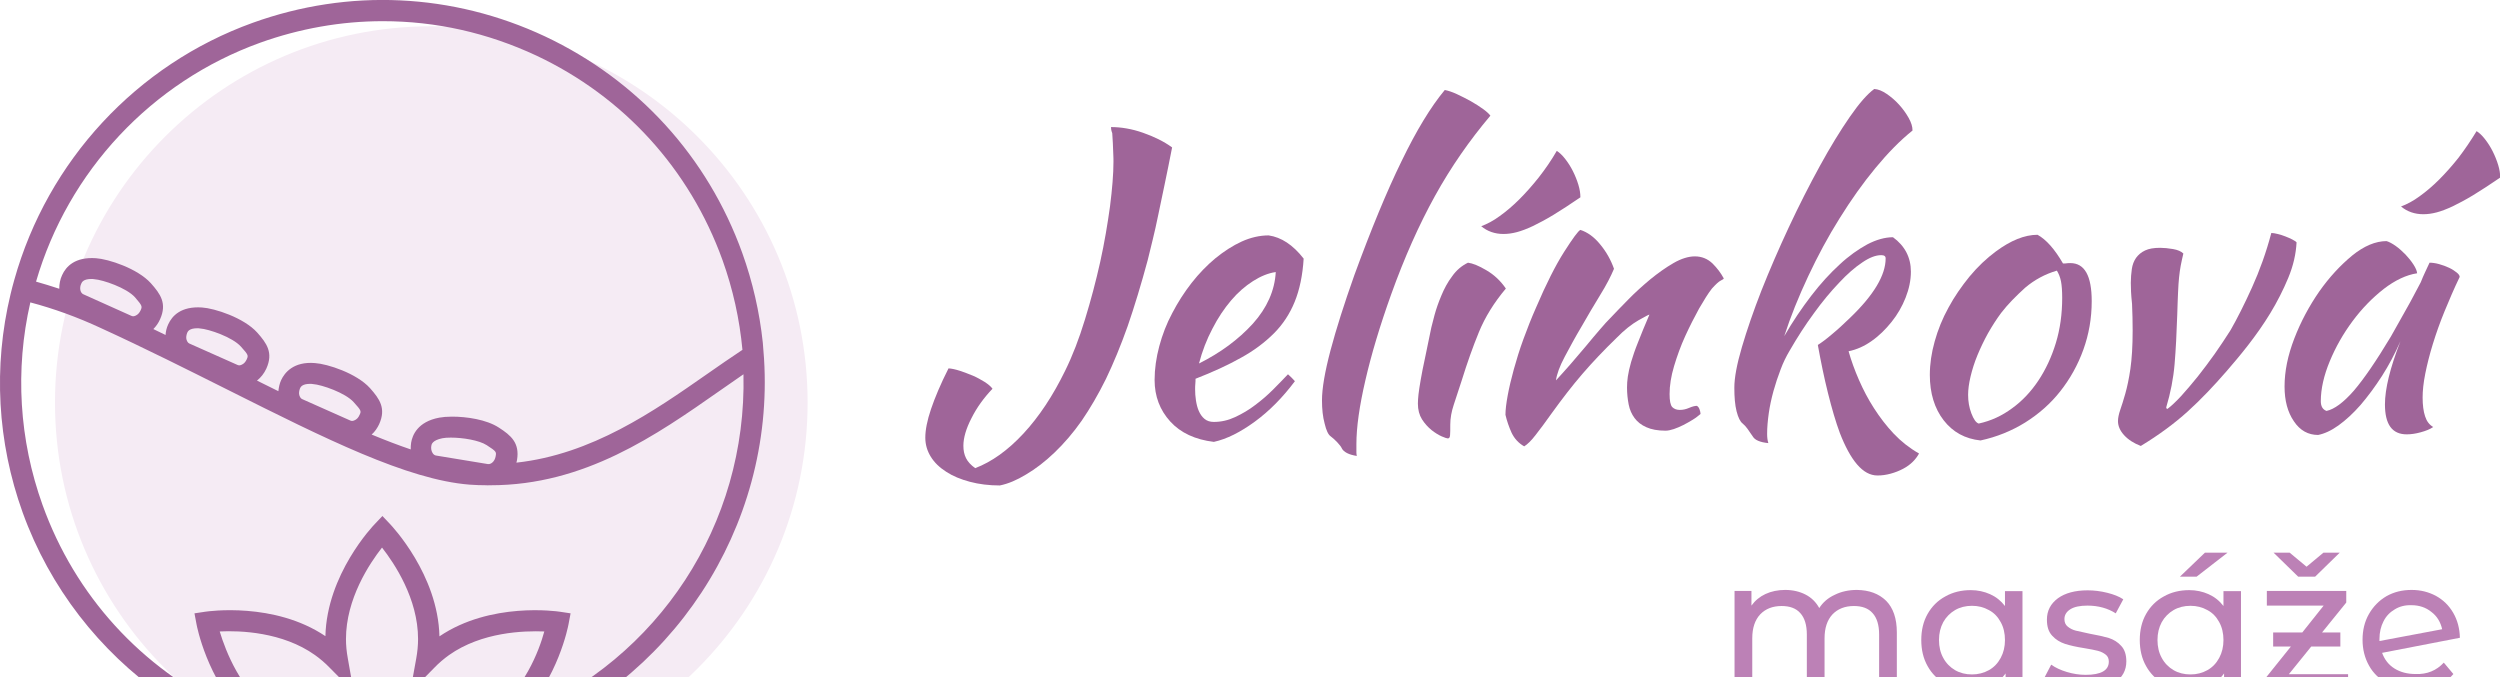
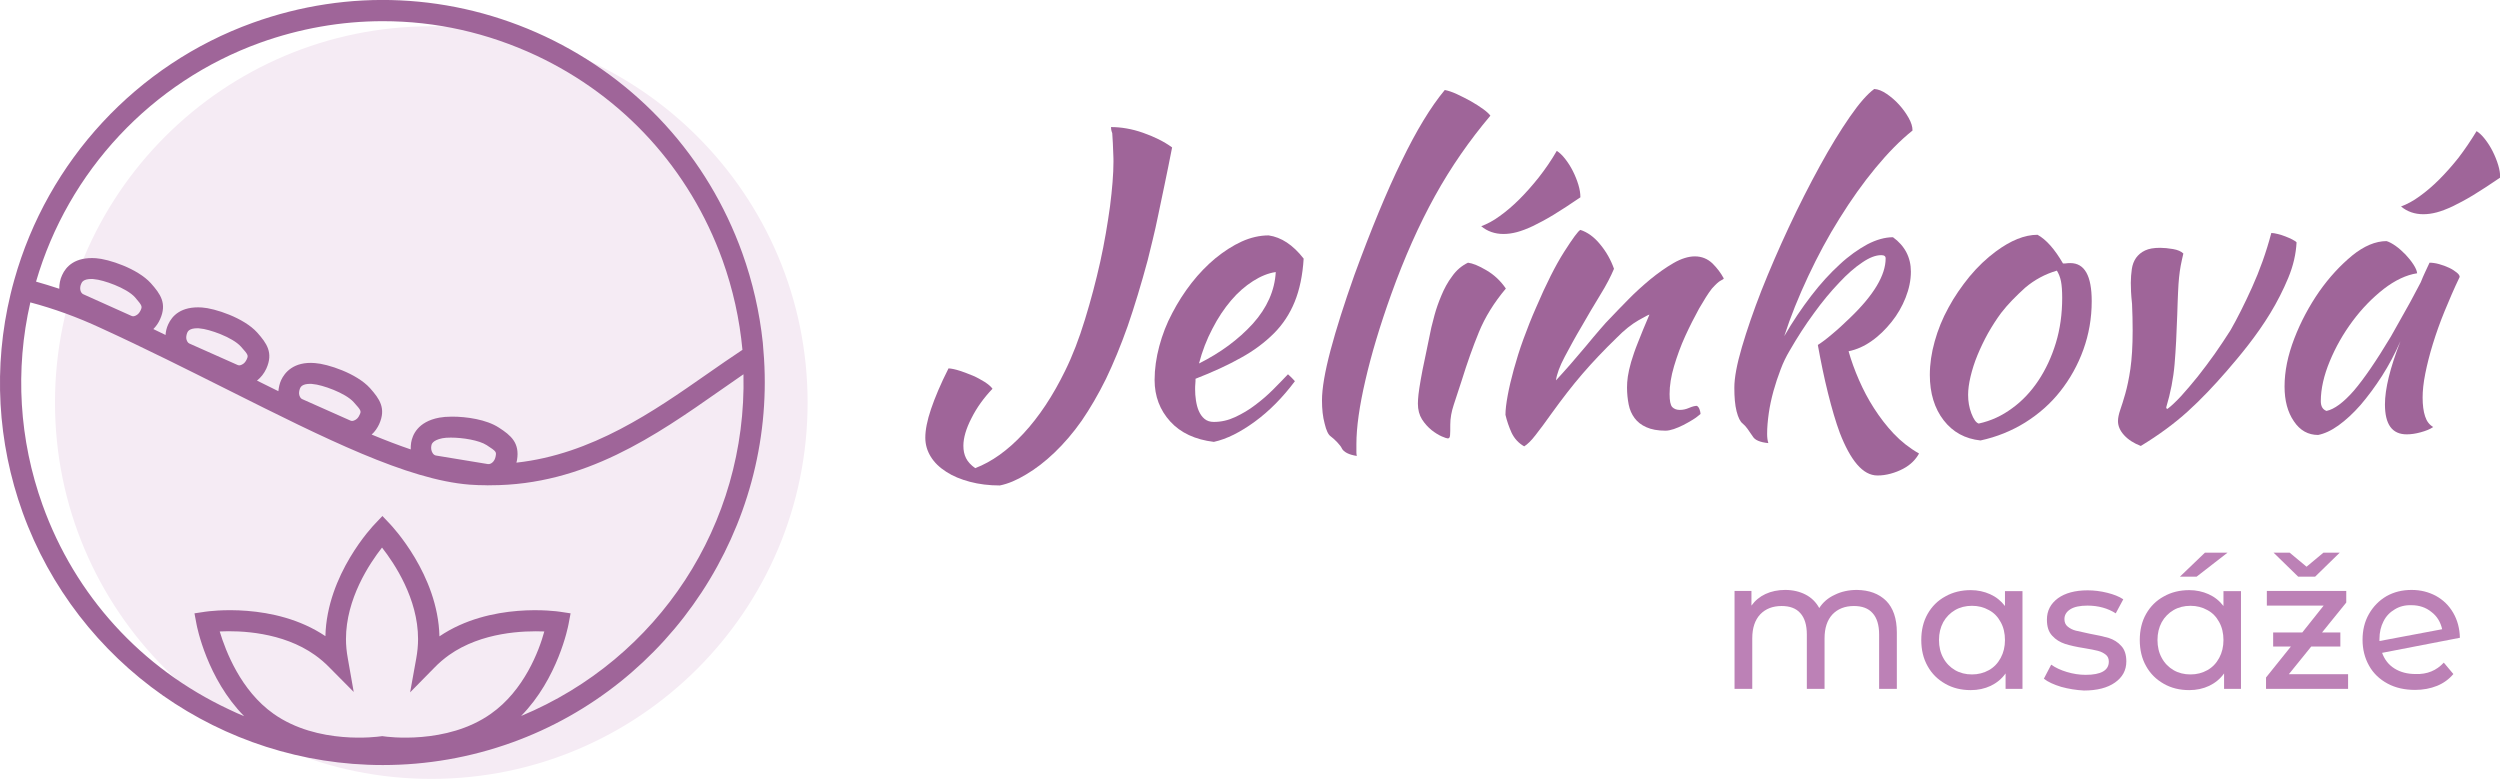
- <svg xmlns="http://www.w3.org/2000/svg" version="1.1" id="Vrstva_1" viewBox="0 0 1227.7 332.4">
+ <svg xmlns="http://www.w3.org/2000/svg" version="1.1" id="Vrstva_1" viewBox="0 0 1227.7 382.4">
  <style type="text/css">
	.st0{fill:#f5ebf4;}
	.st1{fill:#9f6599;}
	.st2{fill:#bc81b6;}
</style>
  <g>
    <g>
      <g>
        <path class="st1" d="M545.6,62.4c5,0,10.3,0.9,15.7,2.8c5.4,1.9,10.2,4.2,14.3,7.2c-1.3,6.8-2.6,12.9-3.7,18.3c-1.1,5.4-2.2,10.4-3.1,14.8     c-0.9,4.4-1.8,8.5-2.7,12.1c-0.9,3.6-1.7,7.1-2.5,10.2c-3.2,11.9-6.5,22.7-9.8,32.3c-3.4,9.6-7,18.3-10.7,26     c-3.8,7.7-7.8,14.5-11.9,20.5c-4.2,6-8.7,11.2-13.4,15.7c-4.6,4.4-9.3,8-13.9,10.7c-4.6,2.8-8.9,4.6-12.9,5.4     c-5.3,0-10.2-0.6-14.7-1.8c-4.5-1.2-8.4-2.8-11.6-4.9c-3.3-2.1-5.8-4.5-7.6-7.4c-1.8-2.9-2.7-6-2.7-9.4c0-3.7,0.9-8.4,2.8-14     c1.9-5.6,4.7-12.3,8.6-20c1.6,0.1,3.4,0.5,5.6,1.2c2.1,0.7,4.2,1.5,6.4,2.4c2.1,0.9,4,2,5.8,3.1c1.7,1.1,3,2.2,3.8,3.3     c-4.2,4.4-7.7,9.2-10.3,14.4c-2.7,5.2-4,9.8-4,13.6c0,2.3,0.4,4.3,1.3,6.1c0.9,1.8,2.4,3.4,4.5,4.9c8.1-3.1,16-8.7,23.7-17     c7.7-8.3,14.5-18.6,20.5-30.9c3.6-7.3,6.8-15.6,9.7-25.1c2.9-9.4,5.4-18.9,7.5-28.3c2.1-9.5,3.6-18.6,4.8-27.2     c1.1-8.7,1.7-16,1.7-22c0-0.9,0-2.2-0.1-3.9c-0.1-1.7-0.1-3.4-0.2-5.2c-0.1-1.8-0.2-3.4-0.3-4.9     C545.6,63.9,545.6,62.9,545.6,62.4z" />
        <path class="st1" d="M640.2,127c-0.5,8.2-2,15.3-4.4,21.2c-2.4,5.9-5.8,11.1-10.2,15.5c-4.4,4.4-9.8,8.5-16.2,12c-6.4,3.6-13.8,7-22.3,10.3     c0,0.8,0,1.6-0.1,2.5c-0.1,0.9-0.1,1.8-0.1,2.7c0,1.7,0.1,3.5,0.4,5.4c0.3,1.9,0.7,3.6,1.4,5.2c0.7,1.6,1.6,2.9,2.8,3.9     c1.2,1,2.7,1.5,4.6,1.5c3.6,0,7.1-0.8,10.5-2.4c3.4-1.6,6.7-3.5,9.8-5.9c3.1-2.3,6-4.8,8.8-7.6c2.7-2.7,5.1-5.2,7.3-7.5     c1.3,1.2,2.5,2.3,3.4,3.4c-6,8-12.5,14.6-19.6,19.8c-7.1,5.2-13.8,8.6-20.2,10c-9.1-1.1-16.3-4.4-21.4-10     c-5.1-5.6-7.7-12.4-7.7-20.4c0-5.4,0.8-11,2.3-16.6c1.5-5.6,3.6-11.1,6.4-16.3c2.7-5.2,5.9-10.2,9.5-14.8     c3.6-4.6,7.6-8.7,11.7-12.1c4.2-3.4,8.5-6.2,12.9-8.2c4.4-2,8.9-3,13.2-3C629.2,116.5,634.9,120.2,640.2,127z M626.5,133.6     c-3.6,0.5-7.3,2-11.1,4.4c-3.8,2.4-7.5,5.6-10.8,9.5c-3.4,4-6.5,8.6-9.2,13.9c-2.8,5.3-5,11-6.6,17.1     c10.6-5.3,19.4-11.8,26.5-19.6C622.2,151.2,626,142.7,626.5,133.6z" />
        <path class="st1" d="M649.2,196.6c0-5.8,1.4-14,4.2-24.6c2.8-10.5,6.7-22.8,11.7-36.9c8.2-22.4,15.9-41.1,23.2-56     c7.2-14.9,14.3-26.6,21.2-34.9c1.6,0.3,3.5,0.9,5.9,2c2.3,1.1,4.6,2.2,6.9,3.5c2.3,1.3,4.3,2.6,6.1,3.9c1.8,1.3,2.9,2.4,3.5,3.2     c-10.3,12.2-19.4,25.3-27.2,39.4c-7.8,14.1-15,30.2-21.5,48.3c-5.6,15.6-9.8,29.7-12.7,42.3c-2.9,12.5-4.4,23-4.4,31.3     c0,2.3,0,3.6,0,4.2c0,0.5,0.1,1.1,0.2,1.6c-1.9-0.3-3.4-0.7-4.8-1.4c-1.3-0.7-2.2-1.5-2.6-2.4c-0.3-0.7-1-1.6-2.2-2.9     c-1.2-1.3-2.3-2.2-3.2-2.9c-1.2-0.8-2.2-2.9-3-6.3C649.6,204.7,649.2,200.9,649.2,196.6z" />
        <path class="st1" d="M696.3,198.2c0-1.2,0.1-2.7,0.3-4.6c0.2-1.9,0.6-4.2,1.1-7.2c0.5-2.9,1.2-6.5,2.1-10.6c0.9-4.2,1.9-9.2,3.1-15     c0.3-1.2,0.8-3.2,1.6-6.2c0.8-2.9,1.9-6.1,3.3-9.4c1.4-3.4,3.1-6.6,5.3-9.5c2.1-3,4.7-5.2,7.8-6.7c2.3,0.3,5.3,1.5,9,3.7     c3.8,2.2,7,5.2,9.6,9c-5.8,6.9-10.2,14-13.2,21.3c-3,7.3-5.8,15.2-8.5,23.9c-1.5,4.6-2.8,8.6-3.9,11.9c-1.1,3.3-1.7,6.6-1.7,9.7     c0,2.4,0,4.1-0.1,5.2c-0.1,1.1-0.4,1.6-1.1,1.6c-0.4,0-1.4-0.3-3-1c-1.6-0.7-3.2-1.7-5-3.1c-1.7-1.4-3.3-3.1-4.7-5.3     C697,203.8,696.3,201.3,696.3,198.2z M764.5,74.1c1.3,0.8,2.7,2.1,4.1,3.9c1.4,1.8,2.7,3.8,3.8,6c1.1,2.2,2,4.4,2.7,6.7     c0.7,2.3,1,4.3,1,6.2c-5,3.4-9.4,6.3-13.2,8.6c-3.8,2.3-7.2,4.1-10.1,5.5c-3,1.4-5.6,2.4-7.9,3c-2.3,0.6-4.4,0.9-6.6,0.9     c-4.2,0-7.9-1.3-10.9-3.8c2.9-1.1,6-2.7,9.1-5c3.2-2.3,6.4-5,9.6-8.2c3.2-3.2,6.4-6.8,9.5-10.7C758.8,83.1,761.8,78.8,764.5,74.1     z" />
        <path class="st1" d="M776.1,112.9c3.4,1.1,6.7,3.4,9.7,7.1c3,3.6,5.3,7.7,6.8,12c-1.5,3.6-3.7,7.9-6.8,12.9c-3.1,5-6.1,10.2-9.1,15.4     c-3.1,5.2-5.8,10.2-8.3,14.9c-2.5,4.7-3.9,8.6-4.3,11.6c2.1-2.3,4.5-4.9,7.1-7.9c2.6-3,5.1-6,7.6-8.9c2.5-3,4.7-5.7,6.9-8.2     c2.1-2.5,3.8-4.3,5-5.5c2.5-2.7,5.5-5.7,8.9-9.2c3.4-3.5,7.1-6.8,10.8-9.9c3.8-3.1,7.6-5.8,11.4-8c3.8-2.2,7.4-3.3,10.5-3.3     c3.4,0,6.3,1.2,8.7,3.5c2.3,2.3,4.1,4.7,5.5,7.3c0,0.3-0.5,0.6-1.5,1.1c-1,0.5-2.4,1.8-4.3,3.9c-1.9,2.4-3.9,5.7-6.3,9.8     c-2.3,4.2-4.6,8.7-6.8,13.5c-2.2,4.8-4,9.8-5.5,14.8c-1.5,5-2.2,9.6-2.2,13.7c0,3.3,0.4,5.4,1.3,6.4c0.9,0.9,2.1,1.4,3.7,1.4     c1.5,0,3-0.3,4.6-1c1.6-0.7,2.9-1,3.8-1c0.5,0.3,1,0.8,1.3,1.7c0.3,0.9,0.5,1.6,0.5,2.3c-1.1,0.9-2.3,1.9-3.8,2.8     c-1.5,0.9-3,1.8-4.6,2.6c-1.6,0.8-3.2,1.5-4.7,2c-1.5,0.5-2.9,0.8-4.1,0.8c-3.8,0-7-0.6-9.4-1.7c-2.5-1.1-4.4-2.6-5.8-4.5     c-1.4-1.9-2.4-4.1-2.9-6.7c-0.5-2.6-0.8-5.3-0.8-8.3c0-1.6,0.1-3.4,0.4-5.4c0.3-2,0.8-4.3,1.6-7.1c0.8-2.7,1.9-6,3.4-9.7     c1.5-3.8,3.3-8.3,5.6-13.6c-0.3,0-2.1,0.9-5.4,2.8c-3.3,1.9-6.9,4.7-10.7,8.6c-6.2,6-11.8,11.9-16.8,17.7     c-5,5.8-10,12.3-15.2,19.5c-2.9,4.1-5.5,7.6-7.7,10.4c-2.2,2.9-4.1,4.7-5.7,5.7c-2.8-1.6-4.8-3.8-6.2-6.7c-1.3-2.9-2.3-5.8-3-8.8     c0-2.5,0.4-5.7,1.1-9.5c0.7-3.8,1.7-8.1,3-12.8c1.3-4.7,2.8-9.6,4.7-14.8c1.9-5.2,3.9-10.3,6.2-15.5c5-11.7,9.6-20.8,13.8-27.4     C772.4,117,775,113.4,776.1,112.9z" />
        <path class="st1" d="M851.7,190.4c0-4.8,1.2-11.4,3.7-19.9c2.5-8.5,5.7-17.8,9.6-27.8c4-10.1,8.5-20.5,13.5-31.2c5-10.7,10.1-20.7,15.2-30     c5.1-9.3,10-17.3,14.7-24.1c4.7-6.8,8.7-11.3,12-13.7c1.9,0.1,3.9,0.9,6.1,2.4c2.2,1.5,4.2,3.2,6.1,5.3c1.9,2.1,3.4,4.2,4.7,6.5     c1.3,2.3,1.9,4.3,1.9,6.2c-6,4.8-12,10.9-18.2,18.4c-6.2,7.5-12,15.7-17.6,24.7c-5.6,8.9-10.7,18.4-15.4,28.4     c-4.7,10-8.7,19.9-11.8,29.5c4.2-7.3,8.7-13.9,13.3-19.9c4.6-6,9.3-11.1,13.9-15.3c4.6-4.3,9.2-7.5,13.6-9.9     c4.4-2.3,8.7-3.5,12.6-3.5c5.8,4.2,8.8,9.9,8.8,16.9c0,4.2-0.9,8.5-2.6,12.8c-1.7,4.3-4,8.3-6.9,11.9c-2.9,3.6-6.1,6.8-9.7,9.3     c-3.6,2.6-7.5,4.3-11.4,5.1c1.3,4.6,3,9.3,5.1,14.1c2.1,4.8,4.5,9.4,7.4,13.9c2.9,4.5,6.1,8.7,9.7,12.5c3.6,3.8,7.8,7.1,12.4,9.7     c-0.7,1.3-1.7,2.7-3,4c-1.3,1.3-2.9,2.5-4.8,3.5c-1.9,1-3.9,1.8-6.1,2.4s-4.3,0.9-6.5,0.9c-3.6,0-6.9-1.8-10-5.4     c-3.1-3.6-5.9-8.8-8.5-15.5c-2-5.4-3.9-11.9-5.8-19.5c-1.9-7.6-3.5-15.4-5-23.7c1.9-1.2,4.2-2.9,7-5.3c2.8-2.3,5.7-5,8.8-8     c11.7-11.2,17.5-21,17.5-29.2c0-1.1-0.7-1.6-2.2-1.6c-2.7,0-5.8,1.2-9.3,3.6c-3.6,2.4-7.4,5.7-11.4,10c-4,4.2-8.2,9.2-12.3,14.9     c-4.2,5.7-8.2,11.9-12,18.5c-1.6,2.7-3.1,5.7-4.4,9.2c-1.3,3.4-2.5,7-3.5,10.6c-1,3.7-1.8,7.3-2.3,10.9c-0.5,3.6-0.8,6.9-0.8,10     c0,1.9,0.2,3.4,0.6,4.6c-4.1-0.4-6.6-1.5-7.6-3.2c-1.1-1.6-2-2.9-2.7-3.9c-0.7-1-1.5-1.8-2.3-2.5c-1.2-0.9-2.2-2.9-3-6     C852,198.8,851.7,195,851.7,190.4z" />
        <path class="st1" d="M972.6,216.3c-7.6-0.8-13.6-4.1-18.1-9.9c-4.5-5.8-6.8-13.3-6.8-22.3c0-5.3,0.8-10.8,2.4-16.5c1.6-5.7,3.8-11.2,6.8-16.6     c2.9-5.4,6.4-10.4,10.3-15.2c4-4.8,8.3-8.9,12.9-12.3c7.3-5.4,14.1-8.2,20.5-8.2c4.2,2.3,8.4,7,12.5,14.1c0.7,0,1.3,0,1.8-0.1     c0.5-0.1,1.1-0.1,1.8-0.1c7,0,10.5,6.2,10.5,18.7c0,8.4-1.4,16.3-4.1,23.8c-2.7,7.5-6.5,14.3-11.3,20.4     c-4.8,6.1-10.6,11.2-17.3,15.4C987.9,211.6,980.5,214.6,972.6,216.3z M982.7,153.7c-2.3,3.1-4.4,6.4-6.4,9.9     c-2,3.6-3.7,7.2-5.2,10.8c-1.5,3.6-2.6,7.2-3.4,10.5c-0.8,3.4-1.2,6.4-1.2,9c0,3.2,0.5,6.2,1.6,9.1c1.1,2.9,2.3,4.6,3.6,5     c6-1.3,11.4-3.8,16.4-7.5c5-3.6,9.3-8.2,12.9-13.6c3.6-5.4,6.5-11.6,8.6-18.5c2.1-6.9,3.1-14.3,3.1-22.1c0-3.4-0.2-6.2-0.6-8.2     c-0.4-2-1.1-3.7-2-5.2c-5.8,1.7-11,4.5-15.6,8.4C990,145.4,986,149.4,982.7,153.7z" />
        <path class="st1" d="M1046.4,138.9c0-2.4,0.2-4.6,0.5-6.8c0.3-2.1,1-3.9,2.1-5.5c1.1-1.5,2.5-2.7,4.4-3.6c1.9-0.9,4.3-1.3,7.4-1.3     c1.9,0,3.9,0.2,6.3,0.6c2.3,0.4,4,1.1,5.1,2.2c-0.5,2.3-1,4.2-1.3,6c-0.3,1.7-0.6,3.6-0.8,5.7c-0.2,2.1-0.4,4.5-0.5,7.4     c-0.1,2.9-0.3,6.5-0.4,11c-0.3,9-0.7,17.1-1.3,24.2c-0.6,7.1-2,14.2-4.1,21.2c0,0.5,0.2,0.8,0.6,0.8c2-1.5,4.2-3.6,6.8-6.4     c2.5-2.8,5.2-5.9,8-9.4c2.8-3.5,5.6-7.3,8.4-11.2c2.8-4,5.4-7.9,7.8-11.7c3.2-5.6,6.7-12.5,10.5-20.9c3.8-8.4,7-17.3,9.5-26.8     c0.8,0,1.8,0.2,3.1,0.5c1.3,0.3,2.5,0.7,3.8,1.2c1.3,0.5,2.4,1,3.4,1.5c1,0.5,1.7,1,2.1,1.4c-0.3,5.7-1.6,11.5-4.1,17.5     c-2.5,6-5.4,11.7-8.8,17.3c-3.4,5.6-7.1,10.8-10.9,15.7c-3.8,4.9-7.4,9.1-10.5,12.7c-6.4,7.4-12.8,14.1-19.2,19.9     c-6.4,5.8-14.1,11.5-23,16.9c-3.4-1.3-6.2-3.1-8.2-5.3s-3-4.5-3-6.9c0-1.6,0.4-3.4,1.1-5.5c0.7-2.1,1.6-4.7,2.5-8     c0.9-3.2,1.8-7.3,2.5-12.2c0.7-4.9,1.1-11.1,1.1-18.7c0-4.4-0.1-8.8-0.3-13.2C1046.5,144.7,1046.4,141.3,1046.4,138.9z" />
        <path class="st1" d="M1193.1,129c1.3,0,2.9,0.2,4.7,0.7c1.8,0.5,3.4,1.1,4.9,1.8c1.5,0.7,2.7,1.5,3.7,2.3c1,0.8,1.5,1.5,1.5,2.2     c-2.7,5.6-5.1,11.2-7.4,16.8c-2.3,5.6-4.2,11-5.8,16.2c-1.6,5.2-2.8,10-3.7,14.5c-0.9,4.5-1.3,8.4-1.3,11.7     c0,3.7,0.4,6.8,1.2,9.2c0.8,2.5,2.1,4.2,4,5.3c-1.6,1.1-3.6,1.9-6.2,2.6c-2.5,0.7-4.8,1-6.8,1c-7.2,0-10.7-4.9-10.7-14.7     c0-7.6,2.5-17.9,7.6-31c-2.7,6.1-5.7,11.8-9.1,17.1c-3.4,5.3-7,10.1-10.5,14.2c-3.6,4.1-7.2,7.4-10.8,10c-3.6,2.6-7,4.1-10,4.7     c-4.9,0-8.9-2.2-11.9-6.7c-3.1-4.5-4.6-10.2-4.6-17.1c0-7.5,1.6-15.3,4.8-23.6s7.3-15.9,12.2-23c5-7.1,10.4-12.9,16.2-17.7     c5.8-4.7,11.5-7.1,16.9-7.1c1.3,0.4,2.8,1.2,4.5,2.4c1.7,1.2,3.2,2.6,4.8,4.2c1.5,1.6,2.8,3.2,3.9,4.9c1.1,1.7,1.7,3.1,1.8,4.3     c-5.3,0.8-10.8,3.4-16.4,7.7c-5.6,4.4-10.7,9.6-15.3,15.8c-4.6,6.2-8.3,12.7-11.2,19.7c-2.9,7-4.4,13.6-4.4,19.6     c0,2.5,0.9,4.1,2.8,4.8c3.8-0.8,8.3-4.1,13.3-9.8c5-5.8,11.1-14.7,18.3-26.7c1.3-2.4,2.8-5,4.5-8c1.7-2.9,3.3-6,5.1-9.1     c1.7-3.2,3.4-6.4,5.1-9.6C1190.1,135.2,1191.7,132.1,1193.1,129z" />
        <path class="st1" d="M1216.2,64.4c1.3,0.8,2.7,2.1,4.1,3.9c1.4,1.8,2.7,3.8,3.8,6c1.1,2.2,2,4.4,2.7,6.7c0.7,2.3,1,4.3,1,6.2     c-5,3.4-9.4,6.3-13.2,8.6c-3.8,2.3-7.2,4.1-10.1,5.5c-3,1.4-5.6,2.4-7.9,3c-2.3,0.6-4.4,0.9-6.6,0.9c-4.2,0-7.9-1.3-10.9-3.8     c2.9-1.1,6-2.7,9.1-5c3.2-2.3,6.4-5,9.6-8.2c3.2-3.2,6.4-6.8,9.5-10.7C1210.5,73.3,1213.4,69,1216.2,64.4z" />
      </g>
      <g>
        <path class="st2" d="M926.2,295c3.5,3.5,5.3,8.7,5.3,15.6v27.7h-8.7v-26.7c0-4.7-1.1-8.2-3.2-10.5c-2.1-2.4-5.2-3.5-9.2-3.5     c-4.4,0-7.9,1.4-10.5,4.1c-2.6,2.8-3.9,6.7-3.9,11.8v24.8h-8.7v-26.7c0-4.7-1.1-8.2-3.2-10.5c-2.1-2.4-5.2-3.5-9.2-3.5     c-4.4,0-7.9,1.4-10.5,4.1c-2.6,2.8-3.9,6.7-3.9,11.8v24.8h-8.7v-48.1h8.3v7.2c1.8-2.5,4.1-4.4,6.9-5.7c2.8-1.3,6.1-2,9.7-2     c3.7,0,7.1,0.8,10,2.3c2.9,1.5,5.1,3.7,6.7,6.6c1.8-2.8,4.3-5,7.6-6.5c3.2-1.6,6.9-2.4,10.9-2.4     C917.9,289.8,922.6,291.5,926.2,295z" />
        <path class="st2" d="M993.2,290.2v48.1h-8.3v-7.6c-1.9,2.7-4.4,4.7-7.3,6.1c-3,1.4-6.2,2.1-9.8,2.1c-4.7,0-8.8-1-12.5-3.1     c-3.7-2.1-6.6-4.9-8.7-8.7c-2.1-3.7-3.1-8-3.1-12.8c0-4.8,1-9.1,3.1-12.8c2.1-3.7,5-6.6,8.7-8.6c3.7-2.1,7.9-3.1,12.5-3.1     c3.4,0,6.6,0.7,9.5,2c2.9,1.3,5.3,3.2,7.3,5.8v-7.3H993.2z M976.7,329.1c2.5-1.4,4.4-3.4,5.8-6c1.4-2.6,2.1-5.5,2.1-8.8     c0-3.3-0.7-6.3-2.1-8.8c-1.4-2.6-3.3-4.6-5.8-5.9c-2.5-1.4-5.2-2.1-8.3-2.1c-3.1,0-5.9,0.7-8.3,2.1c-2.4,1.4-4.4,3.4-5.8,5.9     c-1.4,2.6-2.1,5.5-2.1,8.8c0,3.3,0.7,6.3,2.1,8.8c1.4,2.6,3.4,4.6,5.8,6s5.2,2.1,8.3,2.1C971.4,331.2,974.2,330.5,976.7,329.1z" />
        <path class="st2" d="M1012.2,337.3c-3.6-1.1-6.5-2.4-8.5-4l3.6-6.9c2.1,1.5,4.7,2.7,7.7,3.6c3,0.9,6.1,1.4,9.2,1.4     c7.6,0,11.4-2.2,11.4-6.5c0-1.5-0.5-2.6-1.5-3.4c-1-0.8-2.3-1.5-3.9-1.9c-1.5-0.4-3.7-0.8-6.6-1.3c-3.9-0.6-7-1.3-9.5-2.1     c-2.4-0.8-4.6-2.1-6.3-4c-1.8-1.9-2.6-4.5-2.6-7.9c0-4.4,1.8-7.8,5.4-10.5c3.6-2.6,8.5-3.9,14.6-3.9c3.2,0,6.4,0.4,9.6,1.2     c3.2,0.8,5.8,1.8,7.9,3.2l-3.7,6.9c-3.9-2.5-8.6-3.8-13.9-3.8c-3.7,0-6.5,0.6-8.4,1.8c-1.9,1.2-2.9,2.8-2.9,4.8     c0,1.6,0.5,2.8,1.6,3.7c1.1,0.9,2.4,1.6,4,2c1.6,0.4,3.9,0.9,6.8,1.5c3.9,0.7,7,1.4,9.4,2.1c2.4,0.8,4.4,2,6.1,3.9     c1.7,1.8,2.5,4.4,2.5,7.6c0,4.4-1.9,7.8-5.6,10.4c-3.7,2.6-8.8,3.9-15.2,3.9C1019.6,338.9,1015.8,338.3,1012.2,337.3z" />
        <path class="st2" d="M1100.5,290.2v48.1h-8.3v-7.6c-1.9,2.7-4.4,4.7-7.3,6.1c-3,1.4-6.2,2.1-9.8,2.1c-4.7,0-8.8-1-12.5-3.1     c-3.7-2.1-6.6-4.9-8.7-8.7c-2.1-3.7-3.1-8-3.1-12.8c0-4.8,1-9.1,3.1-12.8c2.1-3.7,5-6.6,8.7-8.6c3.7-2.1,7.9-3.1,12.5-3.1     c3.4,0,6.6,0.7,9.5,2c2.9,1.3,5.3,3.2,7.3,5.8v-7.3H1100.5z M1084,329.1c2.5-1.4,4.4-3.4,5.8-6c1.4-2.6,2.1-5.5,2.1-8.8     c0-3.3-0.7-6.3-2.1-8.8c-1.4-2.6-3.3-4.6-5.8-5.9c-2.5-1.4-5.2-2.1-8.3-2.1c-3.1,0-5.9,0.7-8.3,2.1c-2.4,1.4-4.4,3.4-5.8,5.9     c-1.4,2.6-2.1,5.5-2.1,8.8c0,3.3,0.7,6.3,2.1,8.8c1.4,2.6,3.4,4.6,5.8,6c2.4,1.4,5.2,2.1,8.3,2.1     C1078.8,331.2,1081.5,330.5,1084,329.1z M1082.8,271.4h11.1l-15.2,11.8h-8.2L1082.8,271.4z" />
        <path class="st2" d="M1153.1,331.1v7.2h-40.3v-5.6l12.2-15.2h-8.7v-6.9h14.3l10.5-13.2h-27.9v-7.2h39v5.7l-11.9,14.7h9v6.9H1135     l-11,13.6H1153.1z M1149,271.4l-12.1,11.8h-8.3l-12.1-11.8h7.9l8.3,6.9l8.3-6.9H1149z" />
        <path class="st2" d="M1200.1,325.4l4.7,5.6c-2.1,2.5-4.8,4.5-8,5.8c-3.2,1.3-6.9,2-10.8,2c-5.1,0-9.6-1-13.5-3.1     c-3.9-2.1-7-5-9.1-8.8c-2.1-3.7-3.2-8-3.2-12.7c0-4.7,1-8.9,3.1-12.6c2.1-3.7,5-6.7,8.6-8.8c3.7-2.1,7.8-3.1,12.4-3.1     c4.4,0,8.3,1,11.9,2.9c3.6,2,6.4,4.7,8.5,8.3c2.1,3.6,3.2,7.7,3.3,12.3l-38.2,7.4c1.2,3.3,3.2,5.9,6.1,7.7     c2.9,1.8,6.3,2.7,10.4,2.7C1191.9,331.2,1196.5,329.3,1200.1,325.4z M1176.1,299.2c-2.4,1.4-4.3,3.3-5.6,5.9     c-1.3,2.5-2,5.4-2,8.8v0.9l30.8-5.8c-0.8-3.5-2.5-6.4-5.3-8.5c-2.7-2.2-6-3.3-9.8-3.3C1181.1,297.1,1178.4,297.8,1176.1,299.2z" />
      </g>
    </g>
    <g>
      <circle class="st0" cx="211.8" cy="197.7" r="184.8" />
      <g>
        <path class="st1" d="M375.2,176.1c-0.2-2.6-0.4-5.2-0.6-7.8c-1.6-15.1-5-29.9-10.1-44.1c-17-47.2-51.4-84.9-96.8-106.3     c-45.4-21.3-96.4-23.7-143.6-6.7C67.2,31.7,23.4,78.9,7,137.5c-0.6,2.3-1.3,4.6-1.8,6.9c-8.6,35.7-6.5,72.7,5.9,107.2     c26.8,74.3,97.8,124.1,176.9,124.1c21.6,0,43-3.7,63.5-11.1C329.5,336.5,380.4,259,375.2,176.1z M127.7,21     c19.5-7,39.8-10.6,60.3-10.6c26.1,0,51.4,5.7,75.4,16.9c42.9,20.2,75.3,55.8,91.4,100.4c5.1,14.2,8.4,29,9.8,44.1     c-5.8,3.8-11.6,7.9-17.1,11.7c-26.6,18.6-56.8,39.6-93.9,43.7c0.1-0.4,0.2-0.9,0.3-1.3c1.4-8.4-3-12.1-8.9-15.9     c-6.1-4-15.9-5.4-23-5.4c-2.5,0-4.7,0.2-6.3,0.5c-10.6,2-13.2,8.6-13.8,12.3c-0.2,1.1-0.2,2.2-0.2,3.3c-5.9-2-12.2-4.4-19.2-7.3     c1.6-1.4,2.8-3.2,3.7-5.1c3.5-7.8,0.2-12.4-4.5-17.7c-6.6-7.3-20.9-11.9-27-12.3c-10.7-0.9-15,4.9-16.6,8.3     c-0.8,1.7-1.2,3.6-1.4,5.5c-3.5-1.7-7-3.5-10.5-5.2c1.9-1.5,3.5-3.5,4.6-5.9c3.5-7.8,0.2-12.4-4.5-17.7     c-6.6-7.3-20.9-11.9-27.1-12.3c-10.3-0.7-14.7,4.1-16.6,8.3c-0.8,1.7-1.2,3.5-1.3,5.2c-2-1-4-1.9-6-2.9c1.4-1.4,2.5-3,3.3-4.8     c3.5-7.8,0.2-12.4-4.5-17.7c-6.6-7.3-20.9-11.9-27-12.3c-10.3-0.7-14.7,4.1-16.6,8.3c-1,2.1-1.4,4.4-1.4,6.7     c-4-1.3-7.8-2.5-11.4-3.5C33.5,84,74.5,40.2,127.7,21z M243.4,224.1c-0.2,1.2-0.8,2.4-1.7,3.1c-0.5,0.4-1.2,0.8-2.1,0.7     l-25.5-4.2c-0.7-0.1-1.3-0.6-1.7-1.3c-0.6-1-0.8-2.2-0.6-3.4c0.1-0.8,0.5-2.8,5.5-3.8c1-0.2,2.4-0.3,4.1-0.3     c5.9,0,13.9,1.3,17.6,3.7C243.8,221.7,243.8,221.9,243.4,224.1z M176.5,203.9c-0.5,1.2-1.4,2.1-2.4,2.5c-0.8,0.4-1.5,0.4-2.1,0.1     L148.4,196c-0.7-0.3-1.1-1-1.4-1.9c-0.3-1-0.1-2.2,0.3-3.3h0c0.3-0.7,1-2.3,5-2.3c0.4,0,0.8,0,1.3,0.1c4.4,0.3,16,4.3,20.1,8.9     C177.5,201.7,177.5,201.9,176.5,203.9z M121.1,176.6c-0.5,1.1-1.4,2.1-2.4,2.5c-0.8,0.4-1.5,0.4-2.1,0.1L93,168.7     c-0.7-0.3-1.1-1-1.4-1.9c-0.3-1-0.1-2.2,0.3-3.3c0.3-0.7,1-2.3,5-2.3c0.4,0,0.8,0,1.3,0.1c4.4,0.3,16,4.3,20.1,8.9     C122.1,174.4,122,174.6,121.1,176.6z M69,152.5c-0.5,1.1-1.4,2.1-2.4,2.5c-0.8,0.4-1.5,0.4-2.1,0.1l-23.6-10.6     c-1.5-0.7-2-3.1-1-5.2c0.3-0.7,1-2.3,5-2.3c0.4,0,0.8,0,1.3,0.1c4.4,0.3,16,4.3,20.1,8.9C70,150.3,69.9,150.5,69,152.5z      M241.1,350.5c-21.7,15.4-51.4,11.3-52.6,11.1l-0.8-0.1l-0.8,0.1c-1.3,0.2-30.9,4.3-52.6-11.1c-16.1-11.4-23.5-30.8-26.4-40.4     c9.9-0.5,30.8,0.2,46.8,11.6c2.5,1.8,4.9,3.8,7.2,6.2l11.8,11.9l-2.9-16.5c-0.6-3.3-0.9-6.4-0.9-9.5c0-19.7,11.5-37,17.7-44.9     c6.1,7.8,17.7,25.1,17.7,44.9c0,3.1-0.3,6.3-0.9,9.6l-3,16.6l11.8-12c2.3-2.4,4.8-4.5,7.3-6.3c16.1-11.4,36.9-12,46.8-11.6     C264.7,319.7,257.3,339.1,241.1,350.5z M255.9,351.6c18.1-18.4,23.1-43.9,23.3-45.1l1-5.3l-5.3-0.8c-1.4-0.2-34-4.9-59.1,12.1     c-0.7-30.3-23.3-54.1-24.3-55.2l-3.7-3.9l-3.7,3.9c-1,1-23.6,24.8-24.3,55.1c-25.1-16.9-57.6-12.2-59-12l-5.3,0.8l1,5.3     c0.2,1.2,5.2,26.8,23.4,45.2c-2.5-1-4.9-2.1-7.4-3.3C69.4,328.2,36.9,292.5,20.9,248c-11.5-32-13.6-66.4-6-99.5     c11.7,3.1,23.2,7.3,34.4,12.5c22.3,10.2,43.1,20.7,63.3,30.8c46.9,23.5,87.4,43.8,118,46.2c2.8,0.2,5.5,0.3,8.3,0.3     c0.4,0,0.8,0.1,1.4,0l0.6,0c46.2,0,81.4-24.6,112.4-46.3c4-2.8,8-5.6,11.8-8.2C366.8,257.5,323.5,323.5,255.9,351.6z" />
      </g>
    </g>
  </g>
</svg>
